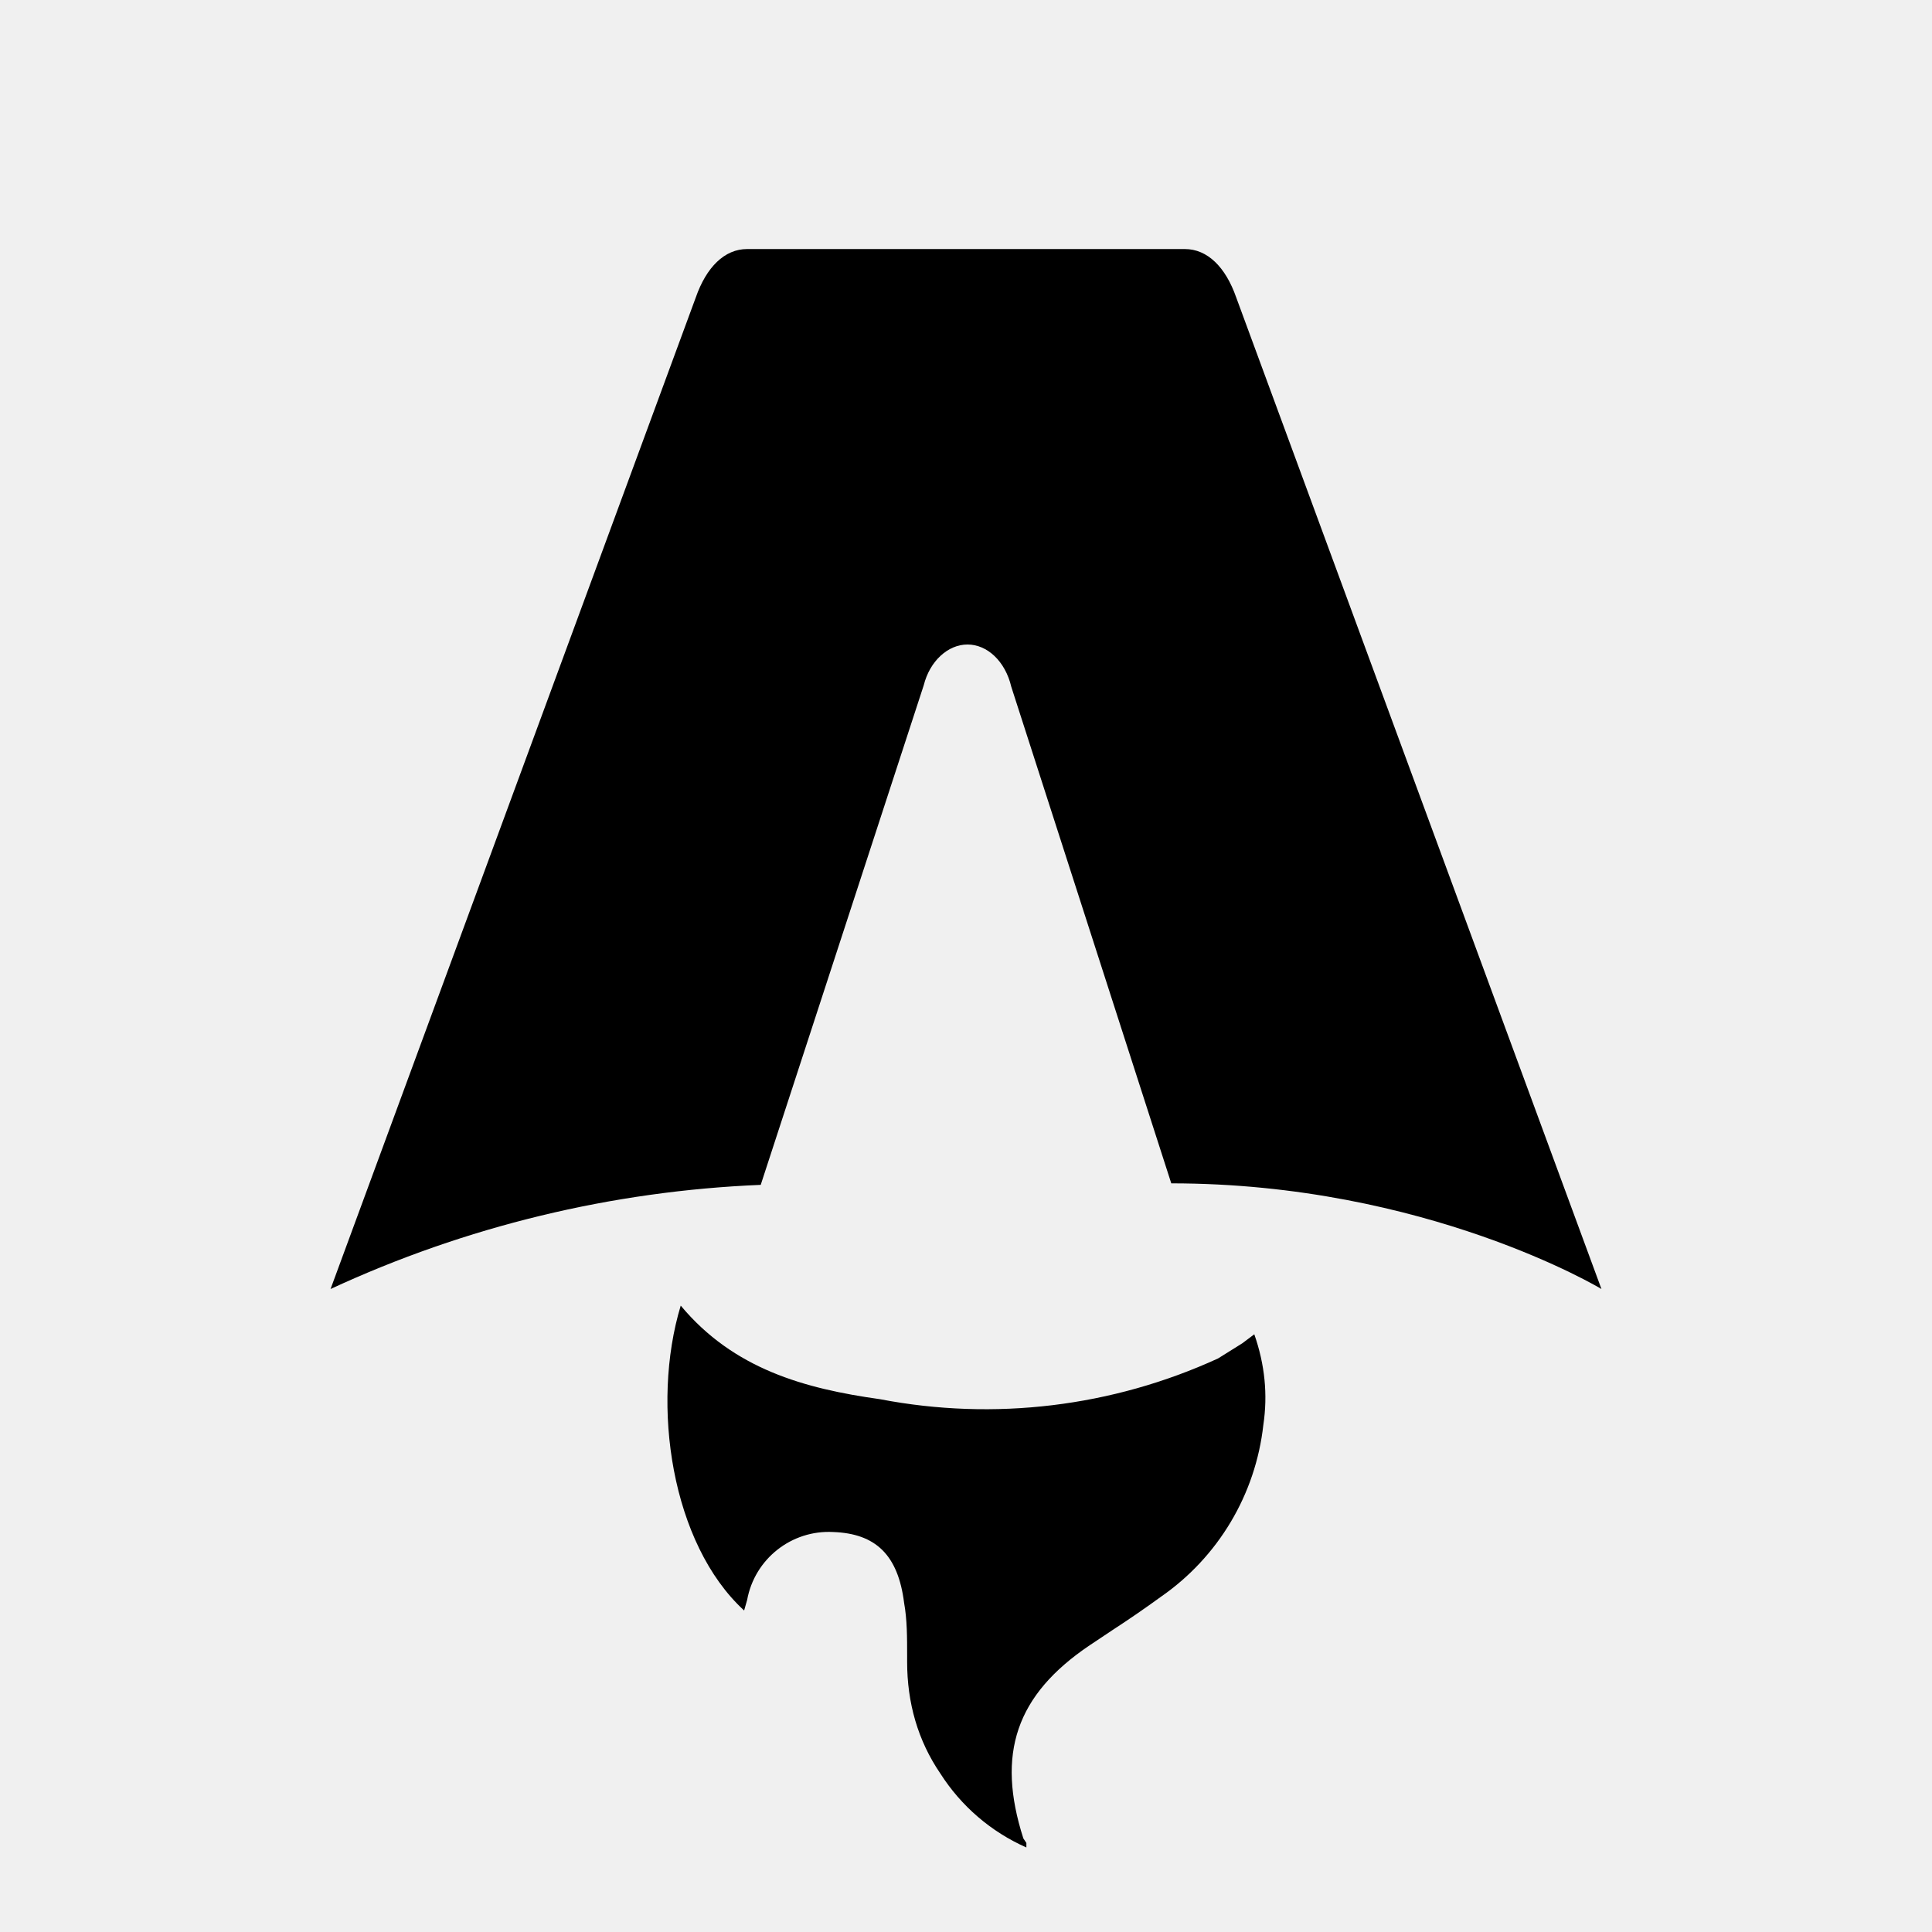
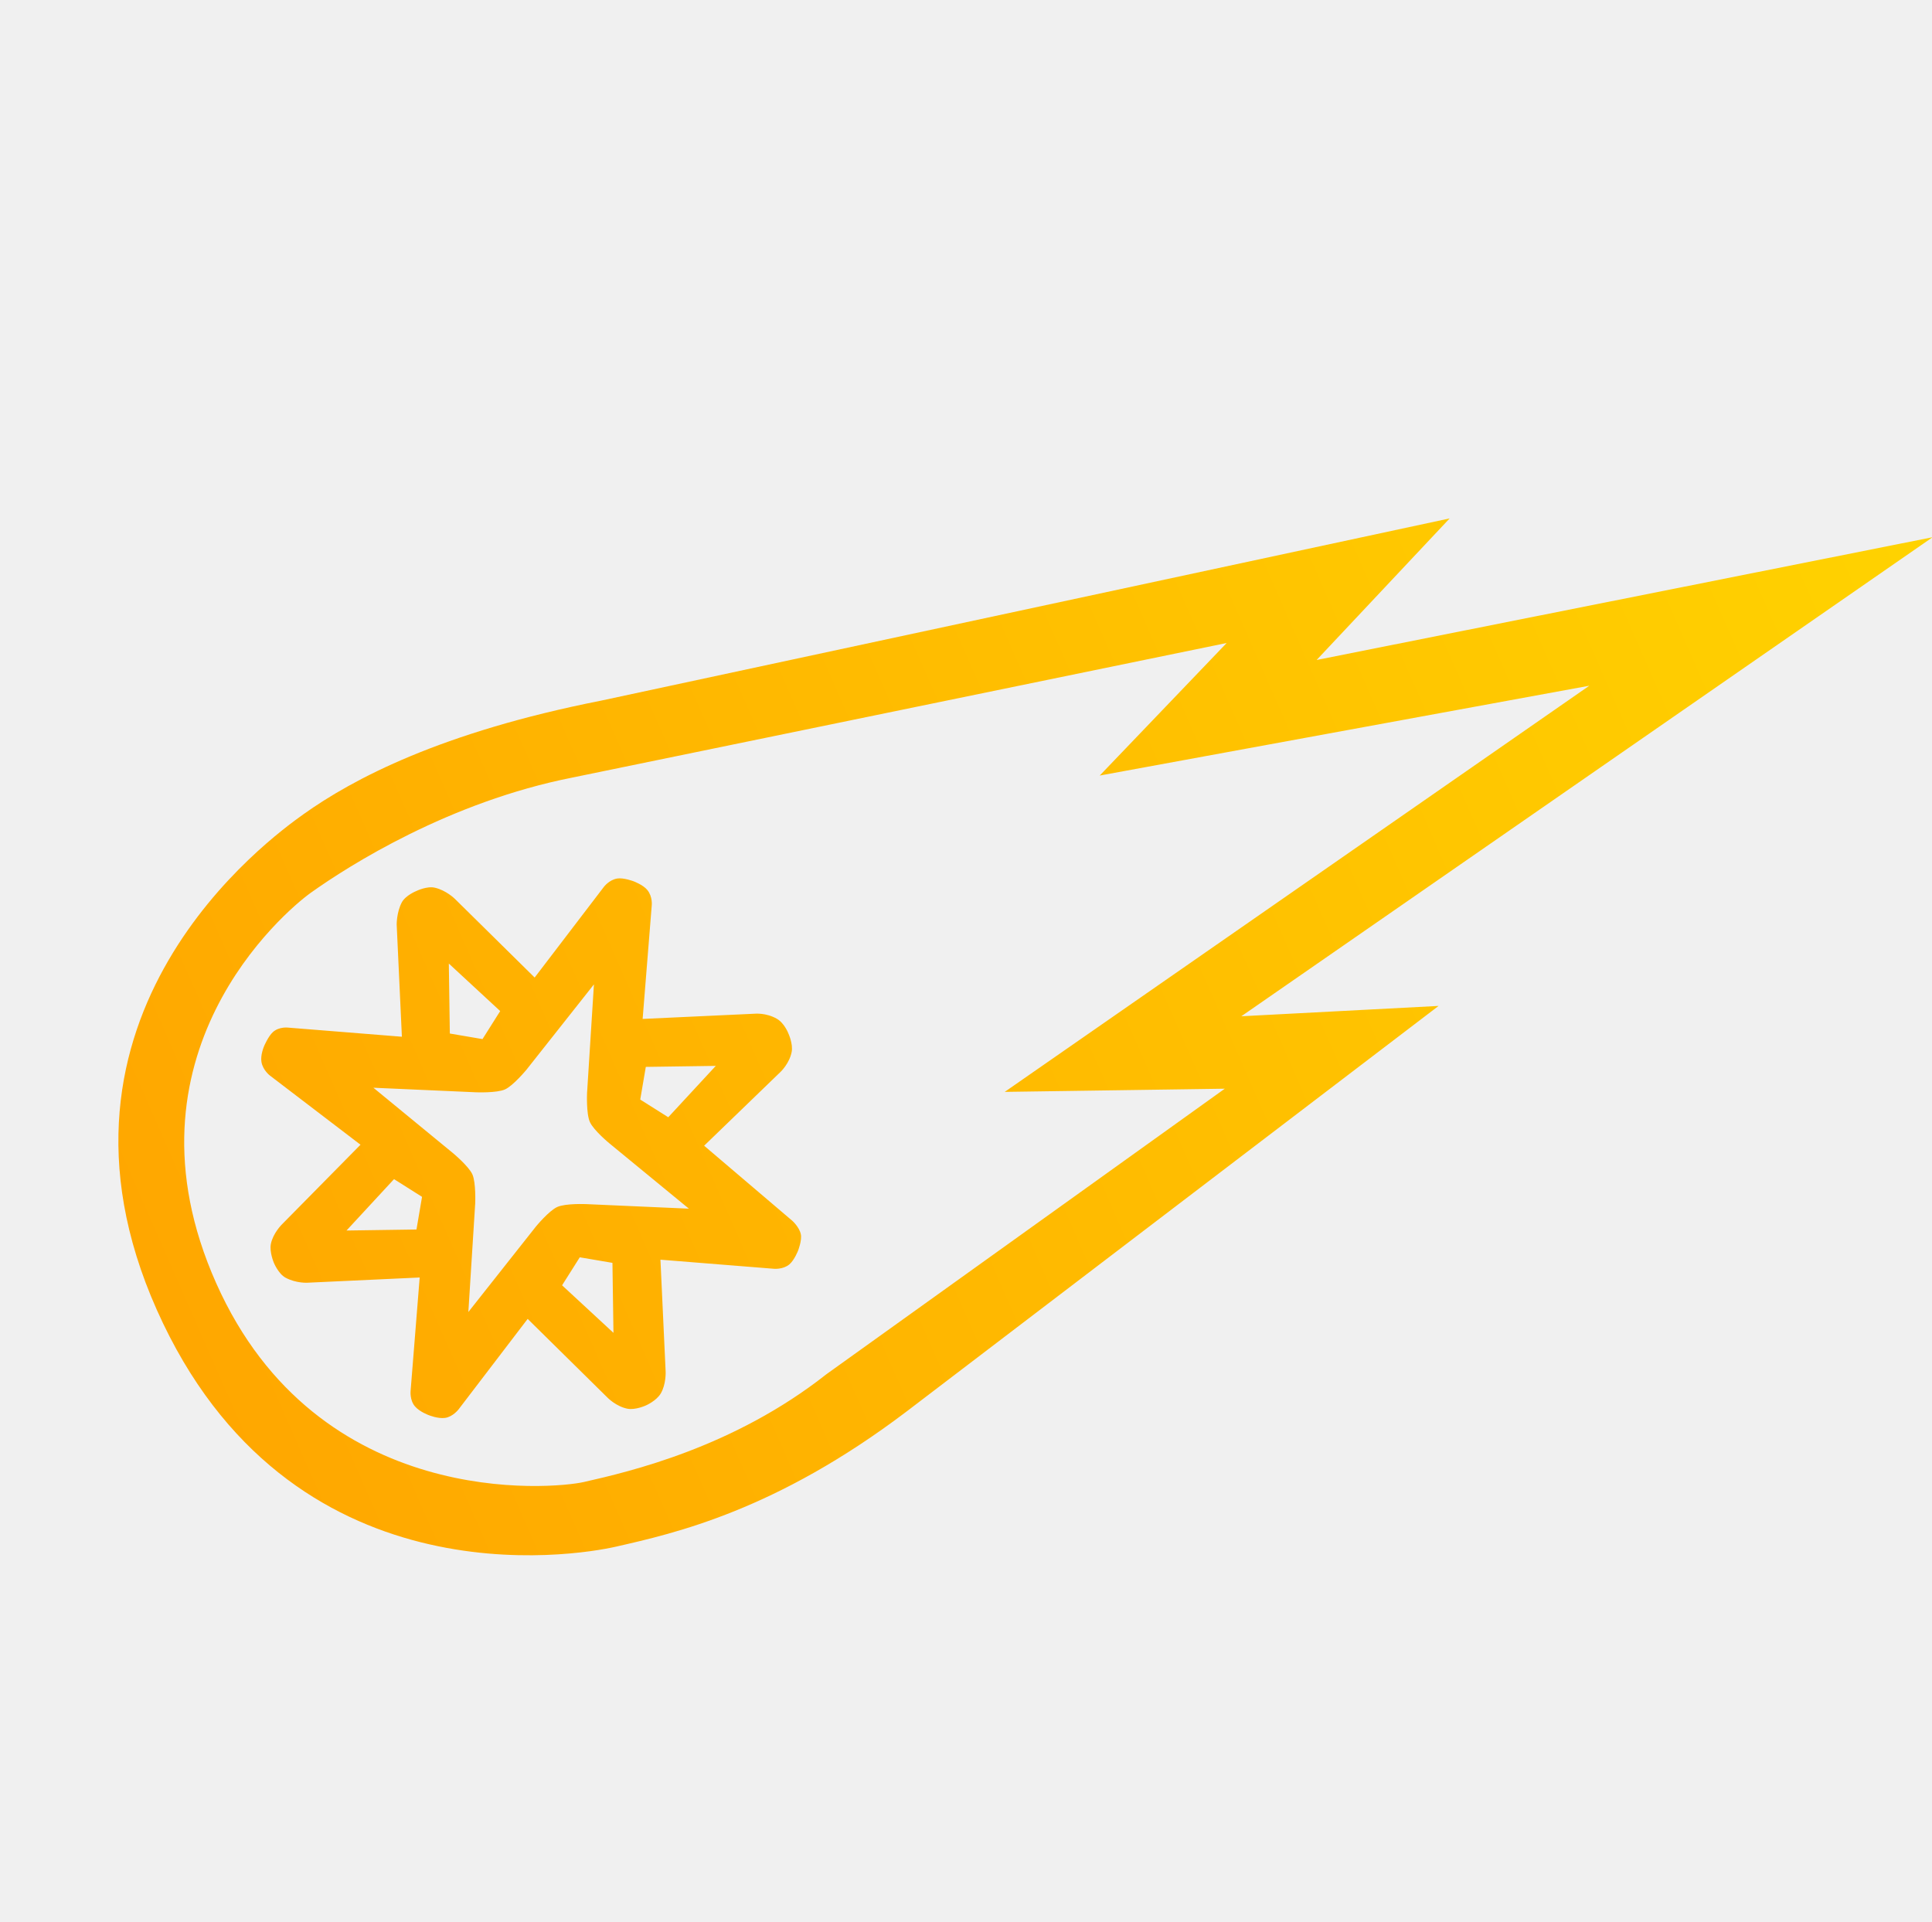
- <svg xmlns="http://www.w3.org/2000/svg" fill="none" viewBox="0 0 128 128">
-   <path d="M50.4 78.5a75.1 75.1 0 0 0-28.5 6.9l24.2-65.7c.7-2 1.9-3.2 3.4-3.2h29c1.5 0 2.7 1.2 3.4 3.2l24.2 65.7s-11.6-7-28.5-7L67 45.5c-.4-1.7-1.6-2.8-2.9-2.8-1.3 0-2.5 1.1-2.9 2.7L50.4 78.5Zm-1.1 28.2Zm-4.2-20.2c-2 6.6-.6 15.8 4.2 20.2a17.5 17.5 0 0 1 .2-.7 5.5 5.5 0 0 1 5.7-4.5c2.8.1 4.3 1.5 4.7 4.7.2 1.1.2 2.3.2 3.5v.4c0 2.7.7 5.2 2.2 7.4a13 13 0 0 0 5.7 4.9v-.3l-.2-.3c-1.8-5.6-.5-9.5 4.4-12.8l1.5-1a73 73 0 0 0 3.2-2.2 16 16 0 0 0 6.8-11.4c.3-2 .1-4-.6-6l-.8.6-1.6 1a37 37 0 0 1-22.4 2.7c-5-.7-9.7-2-13.2-6.2Z" />
-   <style>
-         path { fill: #000; }
-         @media (prefers-color-scheme: dark) {
-             path { fill: #FFF; }
-         }
-     </style>
+ <svg xmlns="http://www.w3.org/2000/svg" width="108.152" height="107.556" viewBox="0 0 108.152 107.556" fill="none">
+   <defs>
+     <linearGradient id="gradient_1" gradientUnits="userSpaceOnUse" x1="99.95" y1="-15.873" x2="-6.448" y2="89.238">
+       <stop offset="0.077" stop-color="#FFD700" />
+       <stop offset="0.905" stop-color="#FFA500" />
+     </linearGradient>
+   </defs>
+   <path d="M4.41 47.113C3.149 49.016 -6.093 63.176 6.68 75.949C19.453 88.722 33.512 80.394 35.4 79.132C38.256 77.223 43.048 74.015 47.865 66.284L67.571 34.389L57.47 38.88L84 0L54.268 18.754L58.385 8.691L17.675 35.221C9.964 40.064 6.299 44.264 4.41 47.113ZM6.368 51.067C5.393 52.538 -0.63 63.488 9.247 73.364C19.123 83.241 30.981 77.364 32.441 76.388C34.649 74.912 39.574 71.58 42.961 65.891L58.056 42.997L46.62 47.571L69.034 14.637L45.248 29.138L49.227 19.669L17.748 39.795C11.786 43.54 7.828 48.864 6.368 51.067ZM21.563 44.899C21.563 44.899 21.693 44.414 22.102 44.18C22.41 44.004 23.001 44 23.001 44C23.001 44 23.569 43.99 23.9 44.18C24.321 44.421 24.44 44.899 24.44 44.899L26.237 51.011L31.99 48.494C31.99 48.494 32.561 48.205 33.248 48.315C33.74 48.393 34.147 48.854 34.147 48.854C34.147 48.854 34.606 49.297 34.687 49.753C34.8 50.402 34.507 51.011 34.507 51.011L31.99 56.405L38.102 58.562C38.102 58.562 38.599 58.749 38.821 59.101C39.004 59.389 39.001 60 39.001 60C39.001 60 39 60.574 38.821 60.899C38.601 61.299 38.102 61.438 38.102 61.438L31.99 63.236L34.507 68.989C34.507 68.989 34.784 69.626 34.687 70.214C34.606 70.701 34.147 71.146 34.147 71.146C34.147 71.146 33.696 71.608 33.248 71.685C32.611 71.794 31.99 71.506 31.99 71.506L26.237 68.989L24.439 75.101C24.439 75.101 24.291 75.607 23.9 75.82C23.54 76.015 23.001 76 23.001 76C23.001 76 22.463 76.013 22.102 75.82C21.698 75.603 21.563 75.101 21.563 75.101L19.765 68.989L14.013 71.506C14.013 71.506 13.432 71.775 12.754 71.685C12.31 71.626 11.855 71.146 11.855 71.146C11.855 71.146 11.394 70.673 11.316 70.214C11.215 69.616 11.496 68.989 11.496 68.989L14.013 63.236L7.9 61.438C7.9 61.438 7.427 61.306 7.181 60.899C6.972 60.55 7.001 60 7.001 60C7.001 60 7.023 59.408 7.181 59.101C7.401 58.677 7.9 58.562 7.9 58.562L14.013 56.764L11.496 51.011C11.496 51.011 11.244 50.384 11.316 49.753C11.368 49.301 11.855 48.854 11.855 48.854C11.855 48.854 12.298 48.376 12.754 48.315C13.401 48.227 14.013 48.495 14.013 48.495L19.765 51.011L21.563 44.899ZM23 50.182L21.181 56C21.181 56 20.811 57.097 20.454 57.454C20.097 57.812 19 58.182 19 58.182L13.545 60L19 61.818C19 61.818 20.098 62.189 20.454 62.545C20.811 62.902 21.181 64 21.181 64L23 69.818L24.818 64C24.818 64 25.181 62.909 25.545 62.545C25.909 62.182 27 61.818 27 61.818L32.454 60L27 58.182C27 58.182 25.909 57.818 25.545 57.454C25.181 57.091 24.818 56 24.818 56L23 50.182ZM15 52L16.454 55.636L18.273 55.273L18.636 53.454L15 52ZM27.363 53.454L31 52L29.545 55.636L27.727 55.273L27.363 53.454ZM18.636 66.545L15 68L16.454 64.363L18.273 64.727L18.636 66.545ZM31 68L29.545 64.363L27.727 64.727L27.363 66.545L31 68Z" fill="url(#gradient_1)" fill-rule="evenodd" stroke-width="0" stroke="#FFFFFF" transform="matrix(0.934 0.358 -0.358 0.934 29.731 0)" />
</svg>
